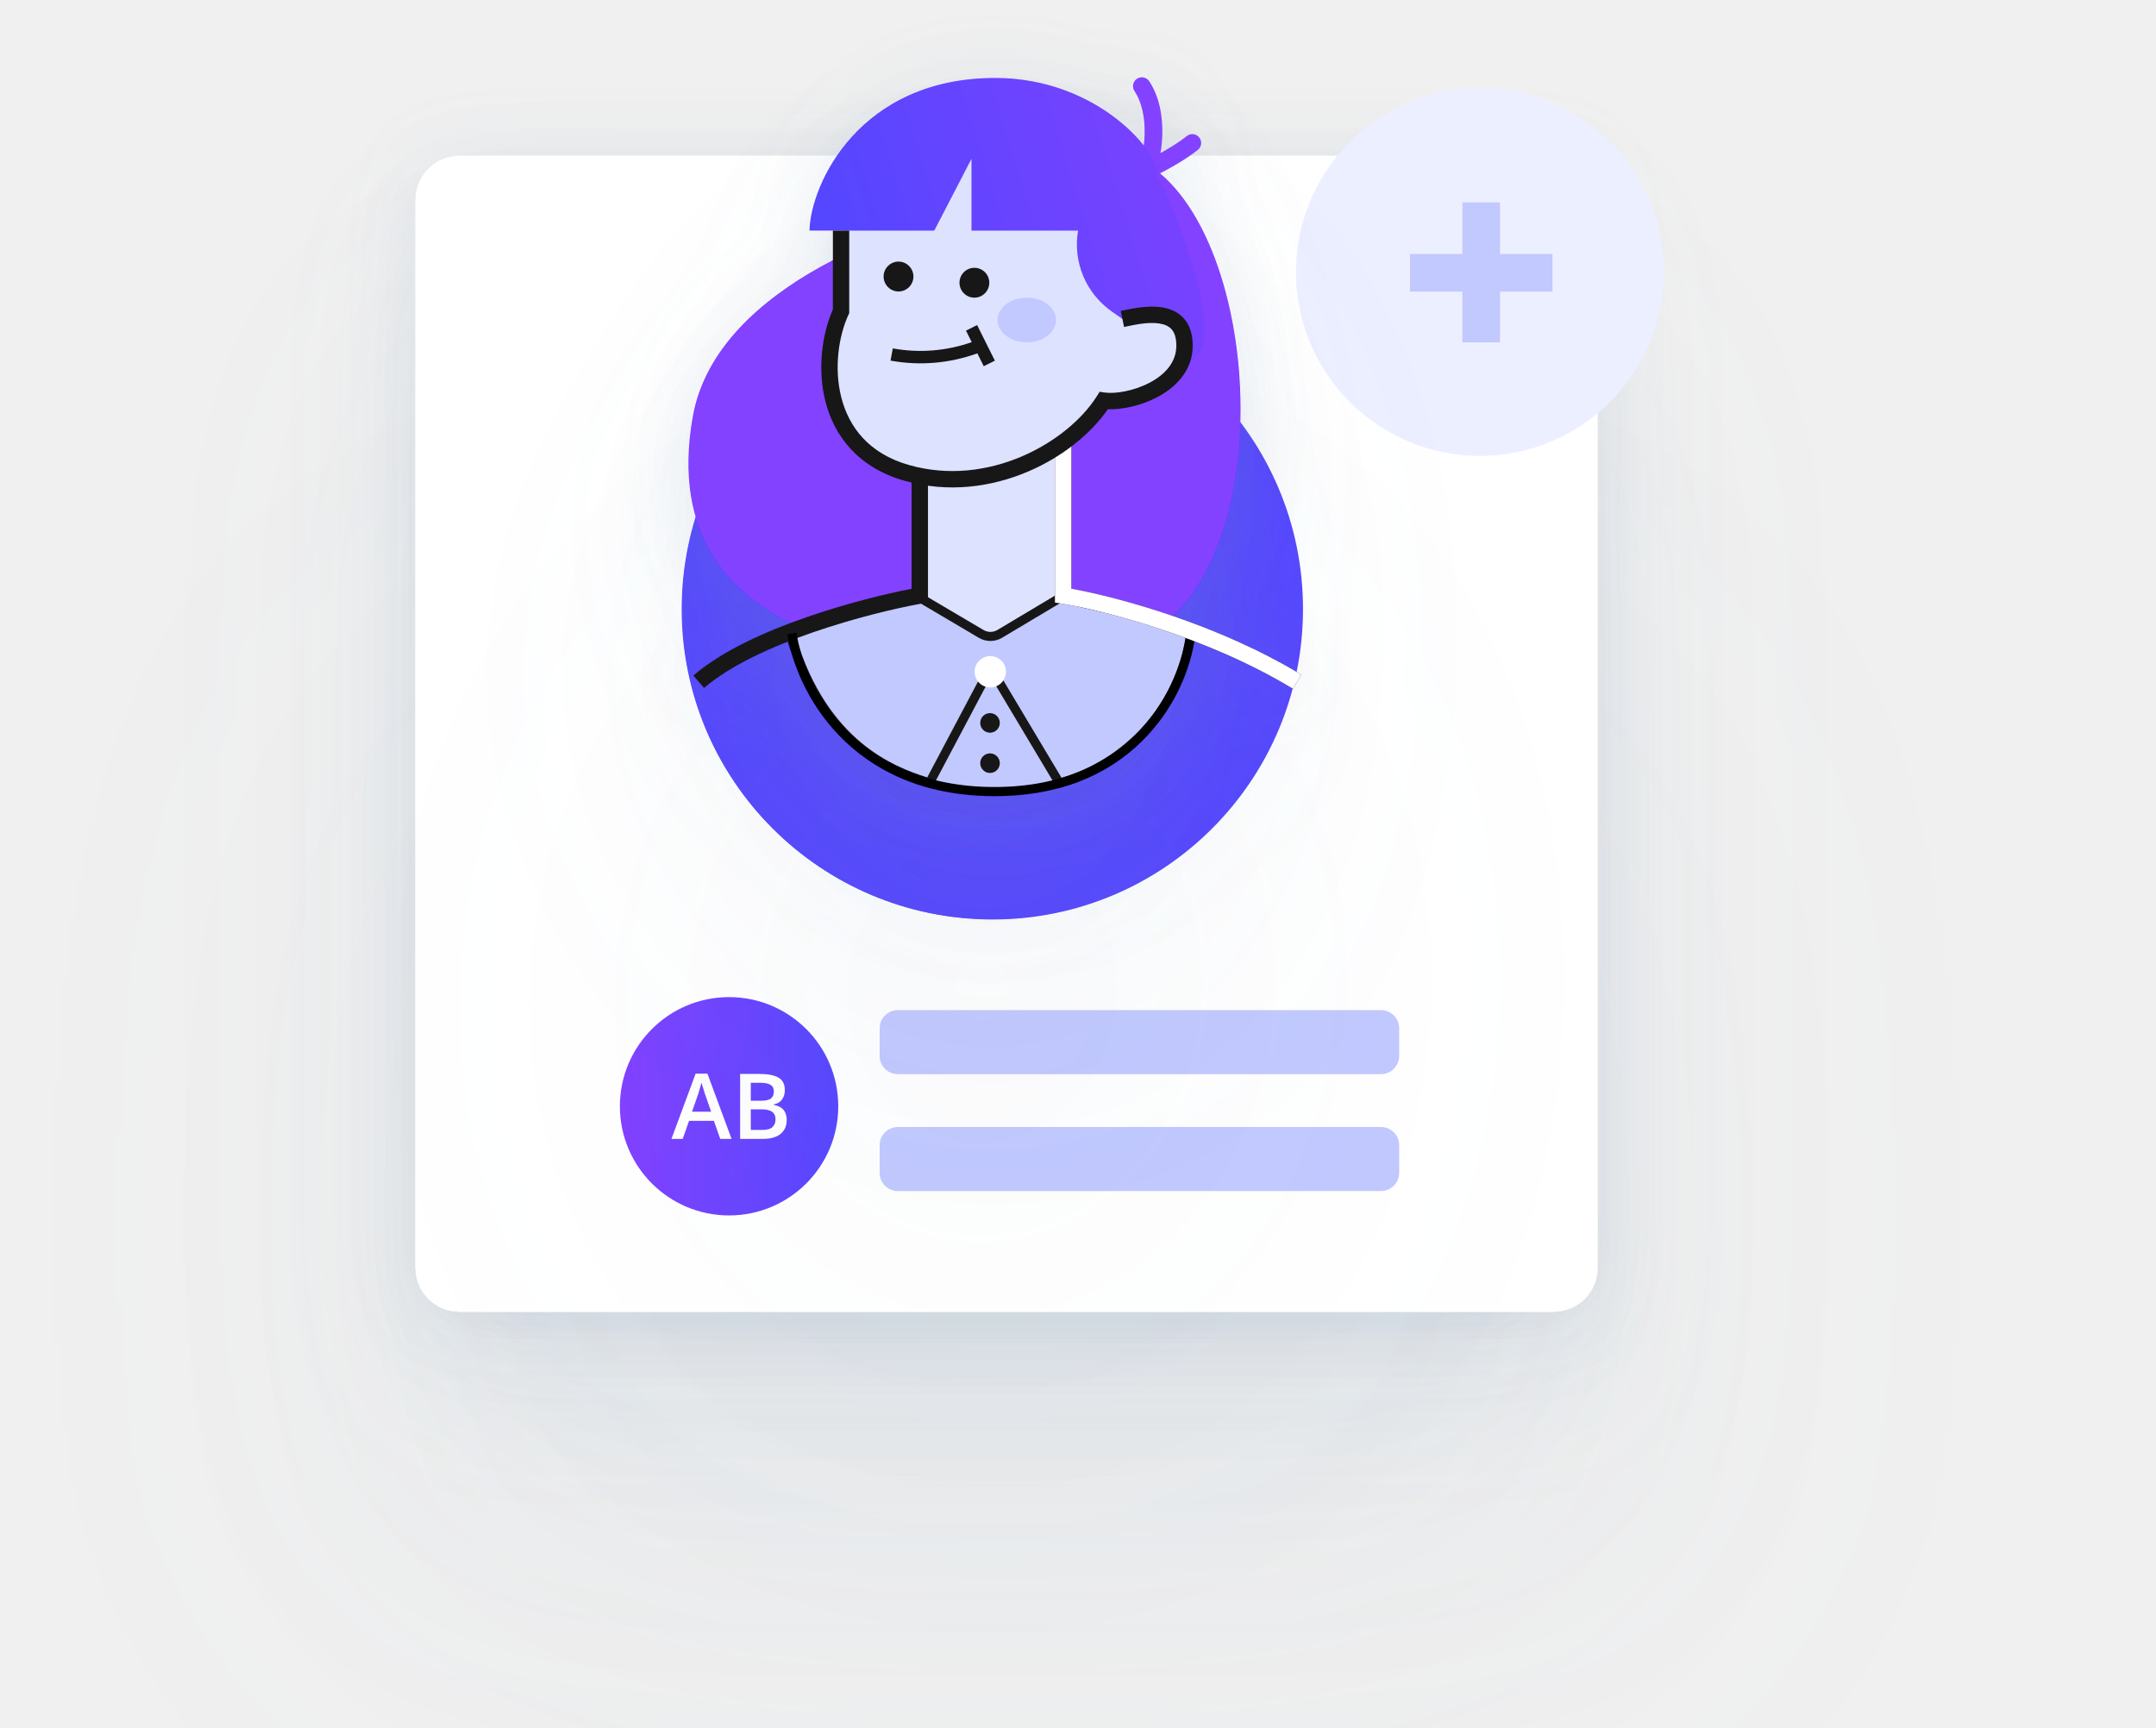
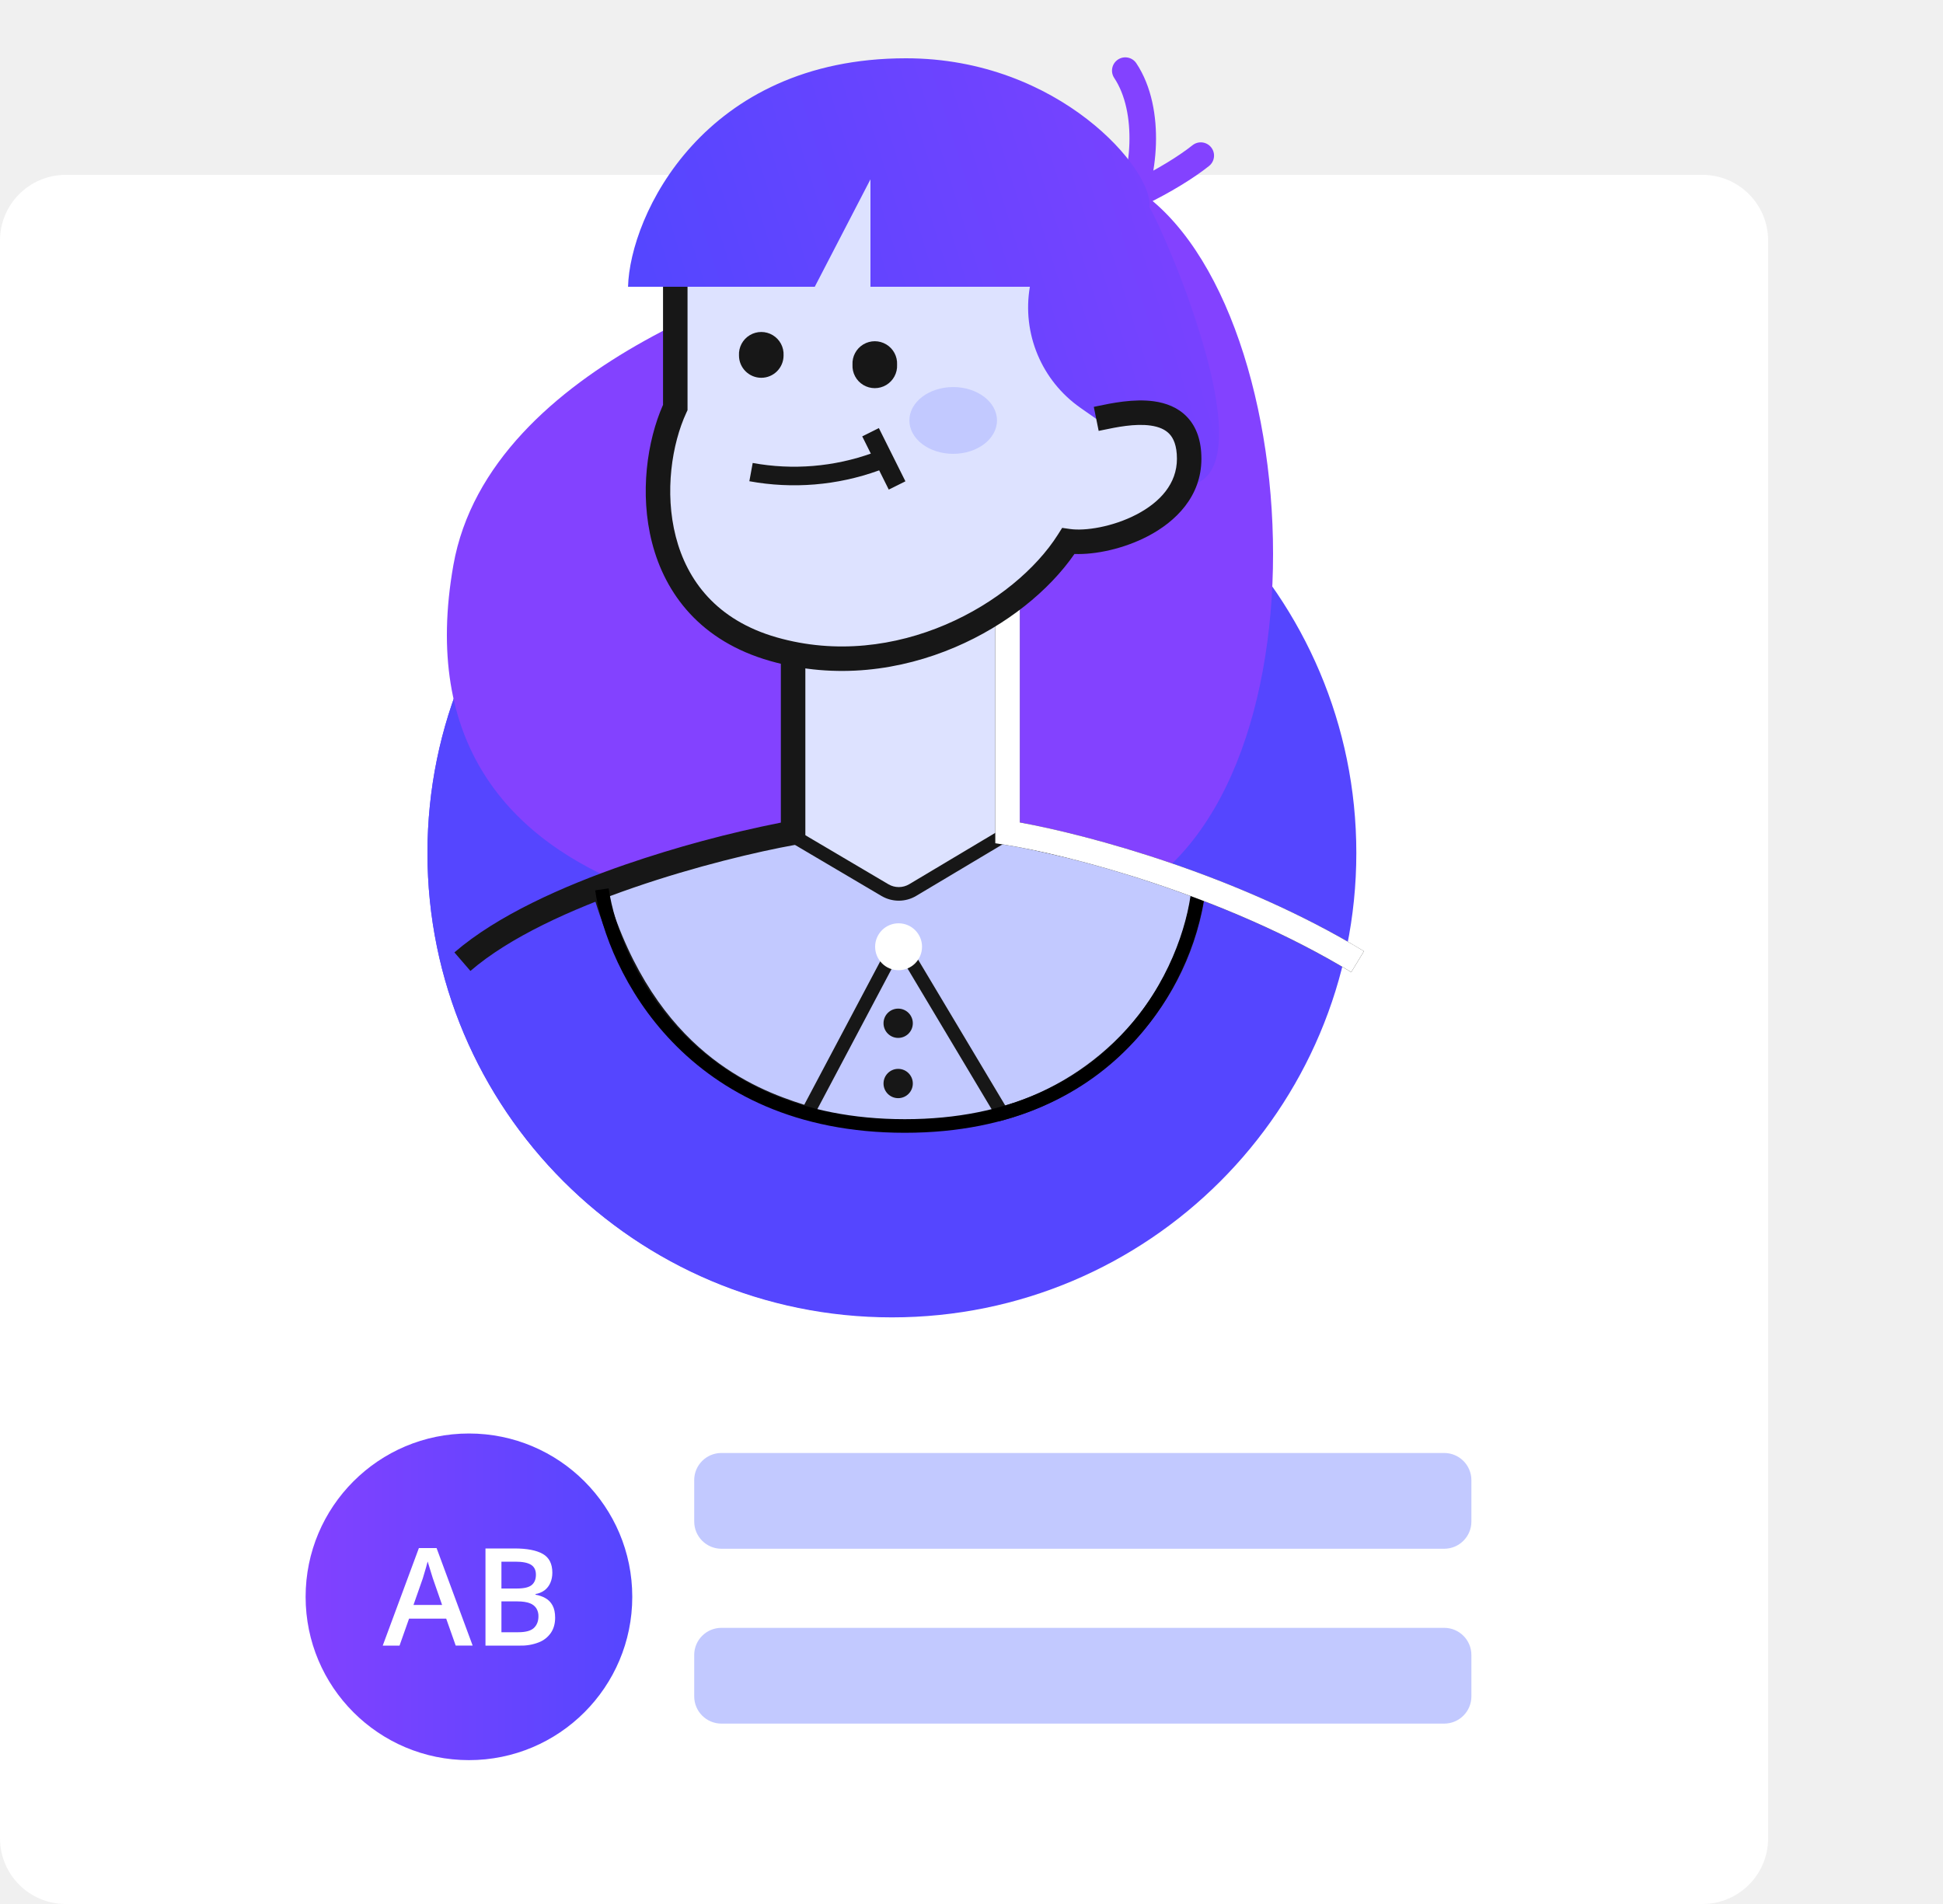
- <svg xmlns="http://www.w3.org/2000/svg" width="166" height="133" viewBox="0 0 166 133" fill="none">
-   <g filter="url(#filter0_ddddd_3119_1653)">
-     <path d="M32 15.382C32 13.514 33.514 12 35.382 12L119.618 12C121.486 12 123 13.514 123 15.382V87.65V97.618C123 99.486 121.486 101 119.618 101L35.382 101C33.514 101 32 99.486 32 97.618V87.65V15.382Z" fill="white" />
-     <rect x="47.728" y="76.783" width="16.812" height="16.812" rx="8.406" fill="url(#paint0_linear_3119_1653)" />
-     <path d="M56.986 82.699H58.474C59.12 82.699 59.606 82.793 59.935 82.98C60.263 83.167 60.427 83.489 60.427 83.948C60.427 84.139 60.393 84.312 60.325 84.468C60.258 84.62 60.162 84.747 60.034 84.847C59.906 84.945 59.749 85.011 59.562 85.046V85.08C59.756 85.114 59.928 85.174 60.078 85.261C60.231 85.348 60.351 85.472 60.438 85.634C60.526 85.796 60.571 86.006 60.571 86.263C60.571 86.569 60.498 86.829 60.352 87.043C60.208 87.257 60.002 87.421 59.733 87.532C59.466 87.644 59.149 87.7 58.782 87.7H56.986V82.699ZM57.807 84.762H58.594C58.966 84.762 59.223 84.701 59.367 84.58C59.511 84.46 59.582 84.283 59.582 84.05C59.582 83.813 59.497 83.642 59.326 83.537C59.157 83.432 58.888 83.38 58.519 83.38H57.807V84.762ZM57.807 85.425V87.012H58.673C59.056 87.012 59.325 86.938 59.48 86.79C59.635 86.642 59.712 86.441 59.712 86.188C59.712 86.033 59.677 85.898 59.606 85.784C59.538 85.67 59.425 85.583 59.268 85.521C59.11 85.457 58.898 85.425 58.632 85.425H57.807Z" fill="white" />
-     <path d="M55.454 87.7L54.965 86.311H53.053L52.564 87.7H51.698L53.559 82.679H54.469L56.326 87.7H55.454ZM54.753 85.606L54.277 84.238C54.259 84.179 54.233 84.096 54.199 83.989C54.164 83.879 54.13 83.769 54.096 83.657C54.062 83.543 54.033 83.447 54.01 83.37C53.988 83.463 53.959 83.568 53.925 83.684C53.893 83.798 53.861 83.905 53.829 84.006C53.8 84.106 53.777 84.184 53.761 84.238L53.282 85.606H54.753Z" fill="white" />
-     <path d="M67.728 79.186C67.728 78.412 68.356 77.785 69.129 77.785H106.328C107.101 77.785 107.729 78.412 107.729 79.186V81.314C107.729 82.088 107.101 82.715 106.328 82.715H69.129C68.356 82.715 67.728 82.088 67.728 81.314V79.186Z" fill="#C2C9FF" />
-     <path d="M67.728 88.186C67.728 87.412 68.356 86.785 69.129 86.785H106.328C107.101 86.785 107.729 87.412 107.729 88.186V90.314C107.729 91.088 107.101 91.715 106.328 91.715H69.129C68.356 91.715 67.728 91.088 67.728 90.314V88.186Z" fill="#C2C9FF" />
-     <path d="M100.324 46.903C100.324 60.104 89.623 70.806 76.421 70.806C63.22 70.806 52.519 60.104 52.519 46.903C52.519 33.702 63.22 23 76.421 23C89.623 23 100.324 33.702 100.324 46.903Z" fill="#5546FF" />
-     <path d="M100.214 46.911C100.214 60.091 89.529 70.775 76.35 70.775C63.17 70.775 52.485 60.091 52.485 46.911C52.485 33.731 63.17 23.047 76.35 23.047C89.529 23.047 100.214 33.731 100.214 46.911Z" fill="#5546FF" />
-     <path fill-rule="evenodd" clip-rule="evenodd" d="M109.925 17.185C110.161 16.929 110.56 16.911 110.816 17.147L116.695 22.536C116.952 22.771 116.97 23.17 116.734 23.427C116.499 23.683 116.1 23.701 115.843 23.465L109.964 18.076C109.708 17.841 109.69 17.442 109.925 17.185Z" fill="#5546FF" />
-     <path fill-rule="evenodd" clip-rule="evenodd" d="M116.731 17.185C116.495 16.929 116.097 16.911 115.84 17.147L109.961 22.536C109.704 22.771 109.687 23.17 109.922 23.427C110.157 23.683 110.556 23.701 110.813 23.465L116.692 18.076C116.949 17.841 116.966 17.442 116.731 17.185Z" fill="#5546FF" />
-   </g>
-   <path d="M127.36 25.474C124.859 32.883 116.825 36.862 109.415 34.361C102.006 31.859 98.028 23.825 100.529 16.416C103.031 9.006 111.065 5.028 118.474 7.529C125.883 10.031 129.862 18.065 127.36 25.474Z" fill="#ECEFFF" />
-   <path d="M115.496 19.556H119.533V22.456H115.496V26.363H112.596V22.456H108.56V19.556H112.596V15.584H115.496V19.556Z" fill="#C2C9FF" />
-   <g filter="url(#filter1_ddddd_3119_1653)">
-     <path d="M84.73 50.236C98.464 48.274 98.054 20.644 89.299 13.328L74.514 16.23C70.672 17.048 55.191 21.611 53.335 32.086C50.103 50.321 70.995 52.198 84.73 50.236Z" fill="url(#paint1_linear_3119_1653)" />
-     <path d="M76.482 61.062C66.011 61.062 61.784 52.954 60.98 48.901L70.82 45.93L76.284 49.08L80.137 46.979L82.238 45.93L91.799 48.901C91.057 52.954 86.954 61.062 76.482 61.062Z" fill="#C2C9FF" />
-     <path d="M71.03 45.928V37.172C76.915 37.452 80.721 35.187 81.888 34.02V45.928L76.284 49.081L71.03 45.928Z" fill="#DDE2FF" />
-     <path fill-rule="evenodd" clip-rule="evenodd" d="M70.546 45.457L75.723 48.512C76.055 48.708 76.466 48.707 76.796 48.51L81.573 45.658L87.963 47.125L92.098 48.482L92.06 48.769C91.276 54.774 86.857 59.228 81.666 60.648L81.409 60.718L76.599 52.666C76.459 52.432 76.116 52.441 75.989 52.682L71.741 60.702L71.465 60.618C70.054 60.191 67.942 59.463 65.865 57.734C63.785 56.001 61.761 53.281 60.491 48.901L60.395 48.57L70.546 45.457ZM61.262 49.037C62.5 53.096 64.4 55.601 66.314 57.195C68.156 58.729 70.029 59.436 71.392 59.863L75.37 52.354C75.753 51.63 76.78 51.604 77.2 52.307L81.736 59.899C86.483 58.498 90.494 54.426 91.325 48.965L87.775 47.801L81.69 46.404L77.155 49.111C76.605 49.44 75.919 49.441 75.367 49.116L70.457 46.217L61.262 49.037Z" fill="#171717" />
-     <path d="M77.454 51.73C77.454 52.396 76.914 52.937 76.247 52.937C75.581 52.937 75.04 52.396 75.04 51.73C75.04 51.063 75.581 50.523 76.247 50.523C76.914 50.523 77.454 51.063 77.454 51.73Z" fill="white" />
-     <path d="M76.98 55.668C76.98 56.084 76.642 56.422 76.226 56.422C75.809 56.422 75.472 56.084 75.472 55.668C75.472 55.252 75.809 54.914 76.226 54.914C76.642 54.914 76.98 55.252 76.98 55.668Z" fill="#171717" />
-     <path d="M76.98 58.769C76.98 59.185 76.642 59.523 76.226 59.523C75.809 59.523 75.472 59.185 75.472 58.769C75.472 58.352 75.809 58.015 76.226 58.015C76.642 58.015 76.98 58.352 76.98 58.769Z" fill="#171717" />
-     <path fill-rule="evenodd" clip-rule="evenodd" d="M88.34 12.309C89.564 11.719 90.69 11.021 91.375 10.475C91.67 10.239 92.1 10.288 92.335 10.583C92.57 10.878 92.521 11.308 92.226 11.544C91.441 12.17 90.222 12.919 88.931 13.541C87.649 14.158 86.223 14.686 85.032 14.812L84.889 13.453C85.848 13.351 87.107 12.903 88.34 12.309Z" fill="#8342FF" />
-     <path fill-rule="evenodd" clip-rule="evenodd" d="M88.126 10.385C88.167 9.103 87.923 7.88 87.347 7.013C87.138 6.699 87.223 6.275 87.537 6.066C87.851 5.857 88.275 5.942 88.484 6.257C89.275 7.445 89.538 8.985 89.492 10.43C89.445 11.88 89.082 13.332 88.516 14.394L87.311 13.75C87.762 12.902 88.085 11.662 88.126 10.385Z" fill="#8342FF" />
-     <path fill-rule="evenodd" clip-rule="evenodd" d="M82.485 45.332L82.485 32.699L81.224 32.699L81.224 46.402L81.755 46.486C84.906 46.989 92.909 49.012 99.544 53.037L100.198 51.959C93.727 48.033 86.033 45.975 82.485 45.332ZM70.188 45.34L70.188 34.863L71.449 34.863L71.449 46.391L70.93 46.484C68.993 46.833 65.814 47.581 62.606 48.688C59.382 49.8 56.205 51.251 54.211 52.975L53.387 52.021C55.57 50.134 58.936 48.62 62.195 47.496C65.199 46.459 68.177 45.73 70.188 45.34Z" fill="#171717" />
-     <path fill-rule="evenodd" clip-rule="evenodd" d="M64.603 56.63C62.104 54.035 60.939 50.92 60.632 48.827L61.325 48.725C61.613 50.69 62.721 53.666 65.108 56.145C67.484 58.614 71.142 60.604 76.567 60.604C81.992 60.604 85.565 58.614 87.839 56.15C90.123 53.675 91.111 50.703 91.321 48.739L92.017 48.813C91.794 50.908 90.752 54.026 88.354 56.625C85.945 59.235 82.184 61.305 76.567 61.305C70.95 61.305 67.111 59.236 64.603 56.63Z" fill="black" />
-     <path d="M84.981 30.851C82.607 34.604 75.981 38.896 69.435 36.145C63.695 33.732 63.031 31.018 64.392 25.347C64.656 21.753 64.785 17.294 65.2 14.766L72.271 9.061L79.442 12.353L86.564 17.983V24.417C87.882 24.149 91.203 23.396 91.203 26.613C91.203 29.83 86.827 31.119 84.981 30.851Z" fill="#DDE2FF" />
-     <path d="M70.328 21.295C70.328 21.93 69.814 22.445 69.181 22.445C68.547 22.445 68.033 21.93 68.033 21.295C68.033 20.66 68.547 20.145 69.181 20.145C69.814 20.145 70.328 20.66 70.328 21.295Z" fill="#171717" />
-     <path d="M90.52 24.56C89.974 23.465 87.559 24.104 86.42 24.56L85.602 23.987C83.605 22.588 82.593 20.164 83.004 17.761H74.799V12.229L71.932 17.761L62.322 17.761C62.418 14.101 66.213 6 76.627 6C84.54 6 89.403 11.808 89.154 13.653C90 15.08 95.303 27.3 91.203 27.984C91.203 27.299 91.067 25.656 90.52 24.56Z" fill="url(#paint2_linear_3119_1653)" />
-     <path d="M76.17 21.771C76.17 22.407 75.656 22.922 75.022 22.922C74.389 22.922 73.875 22.407 73.875 21.771C73.875 21.136 74.389 20.622 75.022 20.622C75.656 20.622 76.17 21.136 76.17 21.771Z" fill="#171717" />
-     <path fill-rule="evenodd" clip-rule="evenodd" d="M75.649 27.064L75.222 27.218C73.092 27.987 70.796 28.177 68.567 27.769L68.74 26.828C70.801 27.206 72.926 27.029 74.898 26.318L75.324 26.164L75.649 27.064Z" fill="#171717" />
-     <path fill-rule="evenodd" clip-rule="evenodd" d="M75.743 28.199L74.376 25.46L75.232 25.033L76.599 27.772L75.743 28.199Z" fill="#171717" />
-     <path d="M81.312 24.64C81.312 25.589 80.303 26.359 79.058 26.359C77.812 26.359 76.803 25.589 76.803 24.64C76.803 23.691 77.812 22.922 79.058 22.922C80.303 22.922 81.312 23.691 81.312 24.64Z" fill="#C2C9FF" />
-     <path fill-rule="evenodd" clip-rule="evenodd" d="M82.486 45.332L82.486 34.205L81.225 34.205L81.225 46.401L81.756 46.486C84.907 46.989 92.91 49.012 99.544 53.036L100.198 51.959C93.727 48.033 86.034 45.975 82.486 45.332Z" fill="white" />
-     <path fill-rule="evenodd" clip-rule="evenodd" d="M65.385 17.761H64.124V23.837C63.306 25.688 62.908 28.401 63.559 30.933C64.235 33.565 66.05 35.998 69.636 37.02C73.017 37.984 76.366 37.505 79.166 36.308C81.806 35.18 83.999 33.395 85.299 31.513C86.366 31.556 87.825 31.251 89.075 30.599C90.502 29.855 91.833 28.557 91.833 26.614C91.833 25.695 91.583 24.976 91.098 24.465C90.621 23.961 89.993 23.74 89.393 23.656C88.346 23.509 87.168 23.758 86.498 23.899C86.423 23.915 86.355 23.93 86.294 23.942L86.545 25.178C86.613 25.164 86.684 25.149 86.759 25.134C87.457 24.988 88.407 24.79 89.218 24.904C89.649 24.965 89.969 25.107 90.183 25.332C90.389 25.549 90.572 25.925 90.572 26.614C90.572 27.888 89.715 28.843 88.492 29.481C87.262 30.123 85.84 30.34 85.071 30.228L84.666 30.17L84.448 30.515C83.339 32.269 81.262 34.041 78.67 35.149C76.087 36.253 73.037 36.679 69.982 35.808C66.871 34.921 65.357 32.865 64.78 30.619C64.192 28.334 64.581 25.85 65.326 24.238L65.385 24.112V17.761Z" fill="#171717" />
-   </g>
+ <svg xmlns="http://www.w3.org/2000/svg" width="100" height="98" fill="none">
+   <path d="M0 12.382A3.382 3.382 0 0 1 3.382 9h84.236A3.382 3.382 0 0 1 91 12.382v82.236A3.382 3.382 0 0 1 87.618 98H3.382A3.382 3.382 0 0 1 0 94.618V12.382Z" fill="#fff" />
+   <rect x="15.729" y="73.783" width="16.812" height="16.812" rx="8.406" fill="url(#a)" />
+   <path d="M24.986 79.7h1.488c.645 0 1.132.093 1.46.28.33.187.493.51.493.968 0 .191-.034.365-.102.52a.959.959 0 0 1-.291.38 1.08 1.08 0 0 1-.472.198v.034c.194.034.366.094.516.181.153.087.273.211.36.373.088.162.133.372.133.63 0 .305-.073.565-.219.78a1.34 1.34 0 0 1-.62.488 2.453 2.453 0 0 1-.95.168h-1.796v-5Zm.821 2.062h.787c.372 0 .63-.06.773-.181.144-.121.215-.298.215-.53 0-.238-.085-.409-.256-.514-.169-.105-.438-.157-.807-.157h-.712v1.382Zm0 .663v1.587h.866c.383 0 .652-.074.807-.222.155-.148.232-.349.232-.602a.75.75 0 0 0-.106-.404.654.654 0 0 0-.338-.263c-.158-.064-.37-.096-.636-.096h-.825ZM23.454 84.7l-.49-1.389h-1.911l-.49 1.389h-.865l1.861-5.021h.91l1.857 5.02h-.872Zm-.701-2.093-.476-1.369-.078-.25a59.123 59.123 0 0 1-.189-.618 7.034 7.034 0 0 1-.085.314 55.32 55.32 0 0 0-.164.554l-.48 1.369h1.472Z" fill="#fff" />
+   <path d="M35.728 76.186c0-.774.628-1.4 1.401-1.4h37.199a1.4 1.4 0 0 1 1.4 1.4v2.128c0 .774-.627 1.401-1.4 1.401H37.129a1.401 1.401 0 0 1-1.4-1.4v-2.129ZM35.728 85.186c0-.774.628-1.4 1.401-1.4h37.199a1.4 1.4 0 0 1 1.4 1.4v2.128c0 .774-.627 1.401-1.4 1.401H37.129a1.401 1.401 0 0 1-1.4-1.4v-2.129Z" fill="#C2C9FF" />
+   <path d="M69.806 43.903c0 13.201-10.702 23.903-23.903 23.903C32.702 67.806 22 57.104 22 43.903 22 30.702 32.702 20 45.903 20c13.201 0 23.903 10.702 23.903 23.903Z" fill="#5546FF" />
+   <path d="M69.728 43.911c0 13.18-10.684 23.864-23.864 23.864C32.684 67.775 22 57.091 22 43.911c0-13.18 10.684-23.864 23.864-23.864 13.18 0 23.864 10.684 23.864 23.864Z" fill="#5546FF" />
+   <path d="M54.73 47.236c13.734-1.962 13.324-29.592 4.569-36.908L44.514 13.23c-3.842.818-19.323 5.38-21.18 15.856-3.23 18.235 17.661 20.112 31.396 18.15Z" fill="url(#b)" />
+   <path d="M46.482 58.062c-10.471 0-14.698-8.108-15.502-12.161l9.84-2.97 5.464 3.15 3.853-2.102 2.1-1.049L61.8 45.9c-.743 4.054-4.846 12.162-15.318 12.162Z" fill="#C2C9FF" />
+   <path d="M41.03 42.929v-8.757c5.884.28 9.69-1.984 10.858-3.152v11.909l-5.604 3.152-5.254-3.152Z" fill="#DDE2FF" />
+   <path fill-rule="evenodd" clip-rule="evenodd" d="m40.547 42.457 5.176 3.056a1.05 1.05 0 0 0 1.073-.003l4.777-2.851 6.39 1.467 4.135 1.356-.038.288c-.784 6.004-5.203 10.458-10.394 11.878l-.257.07-4.81-8.052a.35.35 0 0 0-.61.016l-4.248 8.02-.276-.084c-1.411-.427-3.523-1.154-5.6-2.884-2.08-1.733-4.104-4.453-5.374-8.833l-.096-.33 10.152-3.114Zm-9.285 3.58c1.238 4.06 3.138 6.564 5.052 8.159 1.842 1.534 3.715 2.24 5.078 2.667l3.978-7.509a1.05 1.05 0 0 1 1.83-.047l4.536 7.593c4.747-1.402 8.758-5.474 9.59-10.934l-3.55-1.165-6.086-1.397-4.535 2.707c-.55.329-1.236.33-1.788.005l-4.91-2.898-9.195 2.819Z" fill="#171717" />
+   <path d="M47.454 48.73a1.207 1.207 0 1 1-2.414 0 1.207 1.207 0 0 1 2.414 0Z" fill="#fff" />
+   <path d="M46.98 52.668a.754.754 0 1 1-1.508 0 .754.754 0 0 1 1.508 0ZM46.98 55.769a.754.754 0 1 1-1.508 0 .754.754 0 0 1 1.508 0Z" fill="#171717" />
+   <path fill-rule="evenodd" clip-rule="evenodd" d="M58.34 9.309c1.224-.59 2.35-1.288 3.035-1.834a.682.682 0 1 1 .85 1.069c-.784.626-2.003 1.375-3.294 1.997-1.282.617-2.708 1.145-3.899 1.271l-.142-1.36c.958-.101 2.217-.55 3.45-1.143Z" fill="#8342FF" />
+   <path fill-rule="evenodd" clip-rule="evenodd" d="M58.126 7.385c.041-1.282-.203-2.505-.78-3.372a.683.683 0 1 1 1.138-.756c.79 1.188 1.054 2.728 1.008 4.173-.047 1.45-.41 2.902-.976 3.964l-1.206-.643c.452-.848.774-2.088.816-3.366Z" fill="#8342FF" />
+   <path fill-rule="evenodd" clip-rule="evenodd" d="M52.485 42.332V29.7h-1.26v13.703l.53.084c3.151.504 11.154 2.526 17.789 6.55l.654-1.077c-6.471-3.926-14.165-5.984-17.713-6.627Zm-12.297.008V31.863h1.261v11.528l-.519.093c-1.938.349-5.116 1.097-8.324 2.204-3.224 1.113-6.4 2.563-8.395 4.287l-.824-.954c2.183-1.887 5.55-3.4 8.808-4.525a61.795 61.795 0 0 1 7.993-2.156Z" fill="#171717" />
+   <path fill-rule="evenodd" clip-rule="evenodd" d="M34.603 53.63c-2.499-2.595-3.664-5.71-3.971-7.803l.693-.102c.288 1.965 1.396 4.94 3.783 7.42 2.377 2.468 6.034 4.46 11.46 4.46 5.424 0 8.997-1.991 11.271-4.455 2.284-2.475 3.272-5.447 3.482-7.411l.696.074c-.223 2.095-1.265 5.213-3.663 7.812-2.409 2.61-6.17 4.68-11.787 4.68-5.617 0-9.456-2.07-11.964-4.675Z" fill="#000" />
+   <path d="M54.981 27.851c-2.374 3.753-9 8.045-15.546 5.294-5.74-2.413-6.404-5.127-5.043-10.798.264-3.594.393-8.053.808-10.58L42.27 6.06l7.171 3.292 7.122 5.63v6.434c1.318-.268 4.64-1.021 4.64 2.196s-4.377 4.506-6.223 4.238Z" fill="#DDE2FF" />
+   <path d="M40.328 18.295c0 .635-.514 1.15-1.147 1.15a1.149 1.149 0 0 1-1.148-1.15 1.149 1.149 0 1 1 2.295 0Z" fill="#171717" />
+   <path d="M60.52 21.56c-.547-1.095-2.96-.456-4.1 0l-.818-.573a6.304 6.304 0 0 1-2.598-6.226H44.8V9.229l-2.867 5.532h-9.61C32.418 11.1 36.213 3 46.627 3c7.913 0 12.776 5.808 12.527 7.653.846 1.427 6.15 13.647 2.05 14.33 0-.684-.137-2.327-.684-3.423Z" fill="url(#c)" />
+   <path d="M46.17 18.771a1.149 1.149 0 1 1-2.295 0 1.149 1.149 0 1 1 2.295 0Z" fill="#171717" />
+   <path fill-rule="evenodd" clip-rule="evenodd" d="m45.649 24.064-.427.154c-2.13.769-4.427.959-6.655.551l.172-.94c2.062.377 4.187.2 6.159-.51l.426-.155.325.9Z" fill="#171717" />
+   <path fill-rule="evenodd" clip-rule="evenodd" d="m45.742 25.2-1.366-2.74.856-.427 1.367 2.74-.856.426Z" fill="#171717" />
+   <path d="M51.312 21.64c0 .95-1.01 1.719-2.255 1.719-1.245 0-2.254-.77-2.254-1.719 0-.949 1.01-1.718 2.255-1.718 1.245 0 2.254.77 2.254 1.718Z" fill="#C2C9FF" />
+   <path fill-rule="evenodd" clip-rule="evenodd" d="M52.486 42.332V31.205h-1.261v12.197l.53.084c3.152.503 11.155 2.526 17.79 6.55l.653-1.078c-6.47-3.925-14.164-5.983-17.712-6.626Z" fill="#fff" />
+   <path fill-rule="evenodd" clip-rule="evenodd" d="M35.385 14.76h-1.261v6.077c-.818 1.851-1.216 4.564-.565 7.096.676 2.632 2.49 5.065 6.077 6.087 3.381.964 6.73.485 9.53-.712 2.64-1.128 4.833-2.913 6.133-4.795 1.067.043 2.526-.262 3.776-.914 1.427-.744 2.758-2.042 2.758-3.985 0-.92-.25-1.638-.735-2.15-.477-.503-1.105-.724-1.705-.808-1.047-.147-2.225.102-2.895.243l-.204.043.251 1.236.214-.044c.698-.146 1.648-.344 2.459-.23.431.061.751.203.965.428.206.217.39.593.39 1.282 0 1.274-.858 2.23-2.08 2.867-1.231.642-2.654.859-3.422.747l-.405-.058-.218.345c-1.11 1.754-3.186 3.526-5.778 4.634-2.583 1.104-5.633 1.53-8.688.659-3.11-.887-4.625-2.943-5.202-5.189-.588-2.285-.2-4.77.546-6.381l.059-.126V14.76Z" fill="#171717" />
  <defs>
-     <filter id="filter0_ddddd_3119_1653" x="-10.069" y="6.741" width="175.138" height="178.397" filterUnits="userSpaceOnUse" color-interpolation-filters="sRGB">
-       <feFlood flood-opacity="0" result="BackgroundImageFix" />
-       <feColorMatrix in="SourceAlpha" type="matrix" values="0 0 0 0 0 0 0 0 0 0 0 0 0 0 0 0 0 0 127 0" result="hardAlpha" />
-       <feOffset dy="42.069" />
-       <feGaussianBlur stdDeviation="21.035" />
-       <feComposite in2="hardAlpha" operator="out" />
-       <feColorMatrix type="matrix" values="0 0 0 0 0.439 0 0 0 0 0.565 0 0 0 0 0.69 0 0 0 0.04 0" />
-       <feBlend mode="normal" in2="BackgroundImageFix" result="effect1_dropShadow_3119_1653" />
-       <feColorMatrix in="SourceAlpha" type="matrix" values="0 0 0 0 0 0 0 0 0 0 0 0 0 0 0 0 0 0 127 0" result="hardAlpha" />
-       <feOffset dy="15.776" />
-       <feGaussianBlur stdDeviation="10.517" />
-       <feComposite in2="hardAlpha" operator="out" />
-       <feColorMatrix type="matrix" values="0 0 0 0 0.439 0 0 0 0 0.565 0 0 0 0 0.69 0 0 0 0.05 0" />
-       <feBlend mode="normal" in2="effect1_dropShadow_3119_1653" result="effect2_dropShadow_3119_1653" />
-       <feColorMatrix in="SourceAlpha" type="matrix" values="0 0 0 0 0 0 0 0 0 0 0 0 0 0 0 0 0 0 127 0" result="hardAlpha" />
-       <feOffset dy="5.259" />
-       <feGaussianBlur stdDeviation="5.259" />
-       <feComposite in2="hardAlpha" operator="out" />
-       <feColorMatrix type="matrix" values="0 0 0 0 0.439 0 0 0 0 0.565 0 0 0 0 0.69 0 0 0 0.08 0" />
-       <feBlend mode="normal" in2="effect2_dropShadow_3119_1653" result="effect3_dropShadow_3119_1653" />
-       <feColorMatrix in="SourceAlpha" type="matrix" values="0 0 0 0 0 0 0 0 0 0 0 0 0 0 0 0 0 0 127 0" result="hardAlpha" />
-       <feOffset dy="2.629" />
-       <feGaussianBlur stdDeviation="2.629" />
-       <feComposite in2="hardAlpha" operator="out" />
-       <feColorMatrix type="matrix" values="0 0 0 0 0.439 0 0 0 0 0.565 0 0 0 0 0.69 0 0 0 0.05 0" />
-       <feBlend mode="normal" in2="effect3_dropShadow_3119_1653" result="effect4_dropShadow_3119_1653" />
-       <feColorMatrix in="SourceAlpha" type="matrix" values="0 0 0 0 0 0 0 0 0 0 0 0 0 0 0 0 0 0 127 0" result="hardAlpha" />
-       <feOffset />
-       <feGaussianBlur stdDeviation="2.629" />
-       <feComposite in2="hardAlpha" operator="out" />
-       <feColorMatrix type="matrix" values="0 0 0 0 0.439 0 0 0 0 0.565 0 0 0 0 0.69 0 0 0 0.1 0" />
-       <feBlend mode="normal" in2="effect4_dropShadow_3119_1653" result="effect5_dropShadow_3119_1653" />
-       <feBlend mode="normal" in="SourceGraphic" in2="effect5_dropShadow_3119_1653" result="shape" />
-     </filter>
-     <filter id="filter1_ddddd_3119_1653" x="10.931" y="0.693" width="131.336" height="144.75" filterUnits="userSpaceOnUse" color-interpolation-filters="sRGB">
-       <feFlood flood-opacity="0" result="BackgroundImageFix" />
-       <feColorMatrix in="SourceAlpha" type="matrix" values="0 0 0 0 0 0 0 0 0 0 0 0 0 0 0 0 0 0 127 0" result="hardAlpha" />
-       <feOffset dy="42.069" />
-       <feGaussianBlur stdDeviation="21.035" />
-       <feComposite in2="hardAlpha" operator="out" />
-       <feColorMatrix type="matrix" values="0 0 0 0 0.439 0 0 0 0 0.565 0 0 0 0 0.69 0 0 0 0.04 0" />
-       <feBlend mode="normal" in2="BackgroundImageFix" result="effect1_dropShadow_3119_1653" />
-       <feColorMatrix in="SourceAlpha" type="matrix" values="0 0 0 0 0 0 0 0 0 0 0 0 0 0 0 0 0 0 127 0" result="hardAlpha" />
-       <feOffset dy="15.776" />
-       <feGaussianBlur stdDeviation="10.517" />
-       <feComposite in2="hardAlpha" operator="out" />
-       <feColorMatrix type="matrix" values="0 0 0 0 0.439 0 0 0 0 0.565 0 0 0 0 0.69 0 0 0 0.05 0" />
-       <feBlend mode="normal" in2="effect1_dropShadow_3119_1653" result="effect2_dropShadow_3119_1653" />
-       <feColorMatrix in="SourceAlpha" type="matrix" values="0 0 0 0 0 0 0 0 0 0 0 0 0 0 0 0 0 0 127 0" result="hardAlpha" />
-       <feOffset dy="5.259" />
-       <feGaussianBlur stdDeviation="5.259" />
-       <feComposite in2="hardAlpha" operator="out" />
-       <feColorMatrix type="matrix" values="0 0 0 0 0.439 0 0 0 0 0.565 0 0 0 0 0.69 0 0 0 0.08 0" />
-       <feBlend mode="normal" in2="effect2_dropShadow_3119_1653" result="effect3_dropShadow_3119_1653" />
-       <feColorMatrix in="SourceAlpha" type="matrix" values="0 0 0 0 0 0 0 0 0 0 0 0 0 0 0 0 0 0 127 0" result="hardAlpha" />
-       <feOffset dy="2.629" />
-       <feGaussianBlur stdDeviation="2.629" />
-       <feComposite in2="hardAlpha" operator="out" />
-       <feColorMatrix type="matrix" values="0 0 0 0 0.439 0 0 0 0 0.565 0 0 0 0 0.69 0 0 0 0.05 0" />
-       <feBlend mode="normal" in2="effect3_dropShadow_3119_1653" result="effect4_dropShadow_3119_1653" />
-       <feColorMatrix in="SourceAlpha" type="matrix" values="0 0 0 0 0 0 0 0 0 0 0 0 0 0 0 0 0 0 127 0" result="hardAlpha" />
-       <feOffset />
-       <feGaussianBlur stdDeviation="2.629" />
-       <feComposite in2="hardAlpha" operator="out" />
-       <feColorMatrix type="matrix" values="0 0 0 0 0.439 0 0 0 0 0.565 0 0 0 0 0.69 0 0 0 0.1 0" />
-       <feBlend mode="normal" in2="effect4_dropShadow_3119_1653" result="effect5_dropShadow_3119_1653" />
-       <feBlend mode="normal" in="SourceGraphic" in2="effect5_dropShadow_3119_1653" result="shape" />
-     </filter>
-     <linearGradient id="paint0_linear_3119_1653" x1="47.728" y1="85.189" x2="64.541" y2="85.189" gradientUnits="userSpaceOnUse">
+     <linearGradient id="a" x1="15.729" y1="82.189" x2="32.541" y2="82.189" gradientUnits="userSpaceOnUse">
      <stop stop-color="#8241FF" />
      <stop offset="1" stop-color="#5546FF" />
    </linearGradient>
-     <linearGradient id="paint1_linear_3119_1653" x1="86.793" y1="22.812" x2="57.021" y2="40.675" gradientUnits="userSpaceOnUse">
+     <linearGradient id="b" x1="56.792" y1="19.813" x2="27.021" y2="37.675" gradientUnits="userSpaceOnUse">
      <stop stop-color="#8342FF" />
      <stop offset="1" stop-color="#8342FF" />
    </linearGradient>
-     <linearGradient id="paint2_linear_3119_1653" x1="98.351" y1="14.756" x2="65.778" y2="24.914" gradientUnits="userSpaceOnUse">
+     <linearGradient id="c" x1="68.351" y1="11.756" x2="35.778" y2="21.914" gradientUnits="userSpaceOnUse">
      <stop stop-color="#8241FF" />
      <stop offset="1" stop-color="#5546FF" />
    </linearGradient>
  </defs>
</svg>
